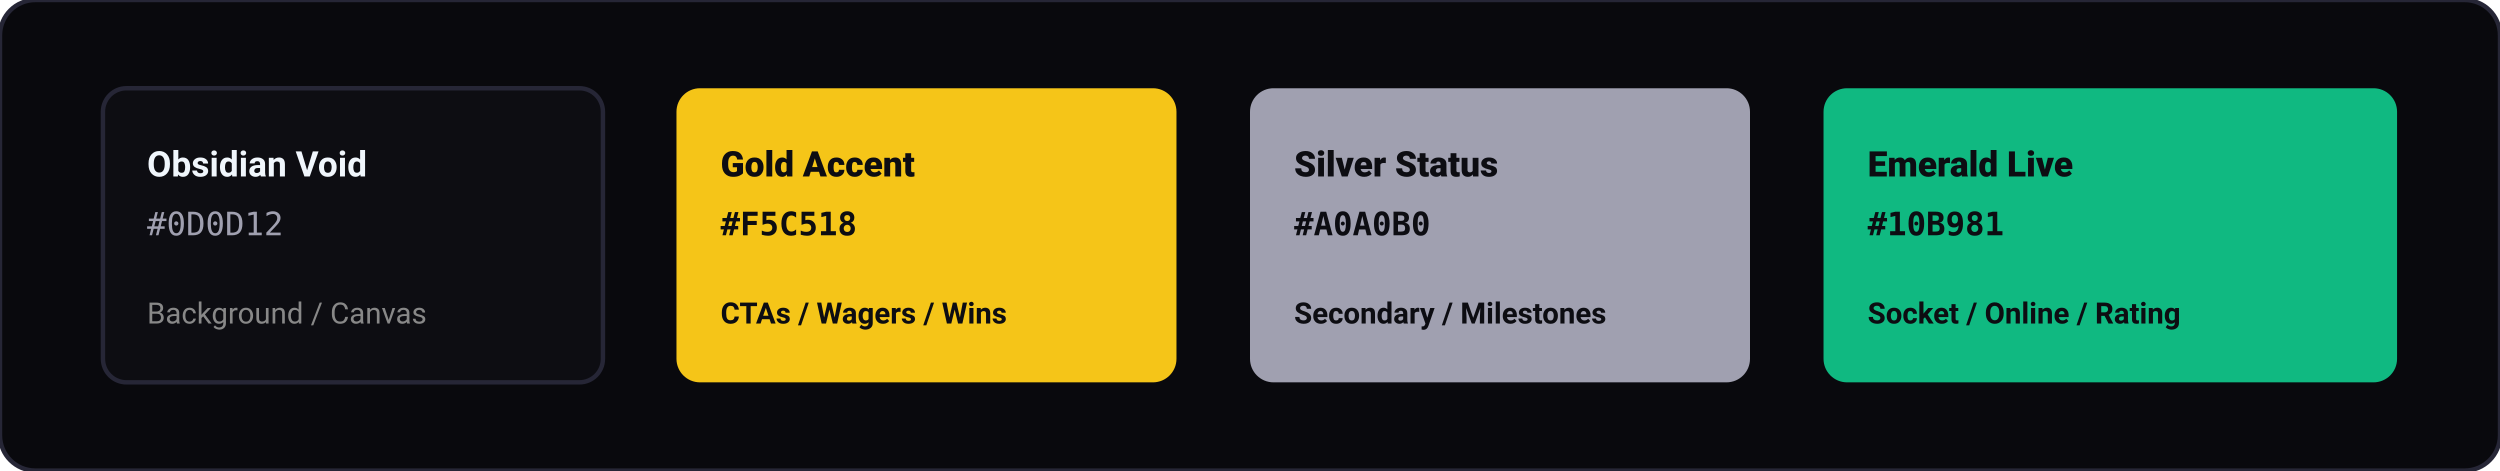
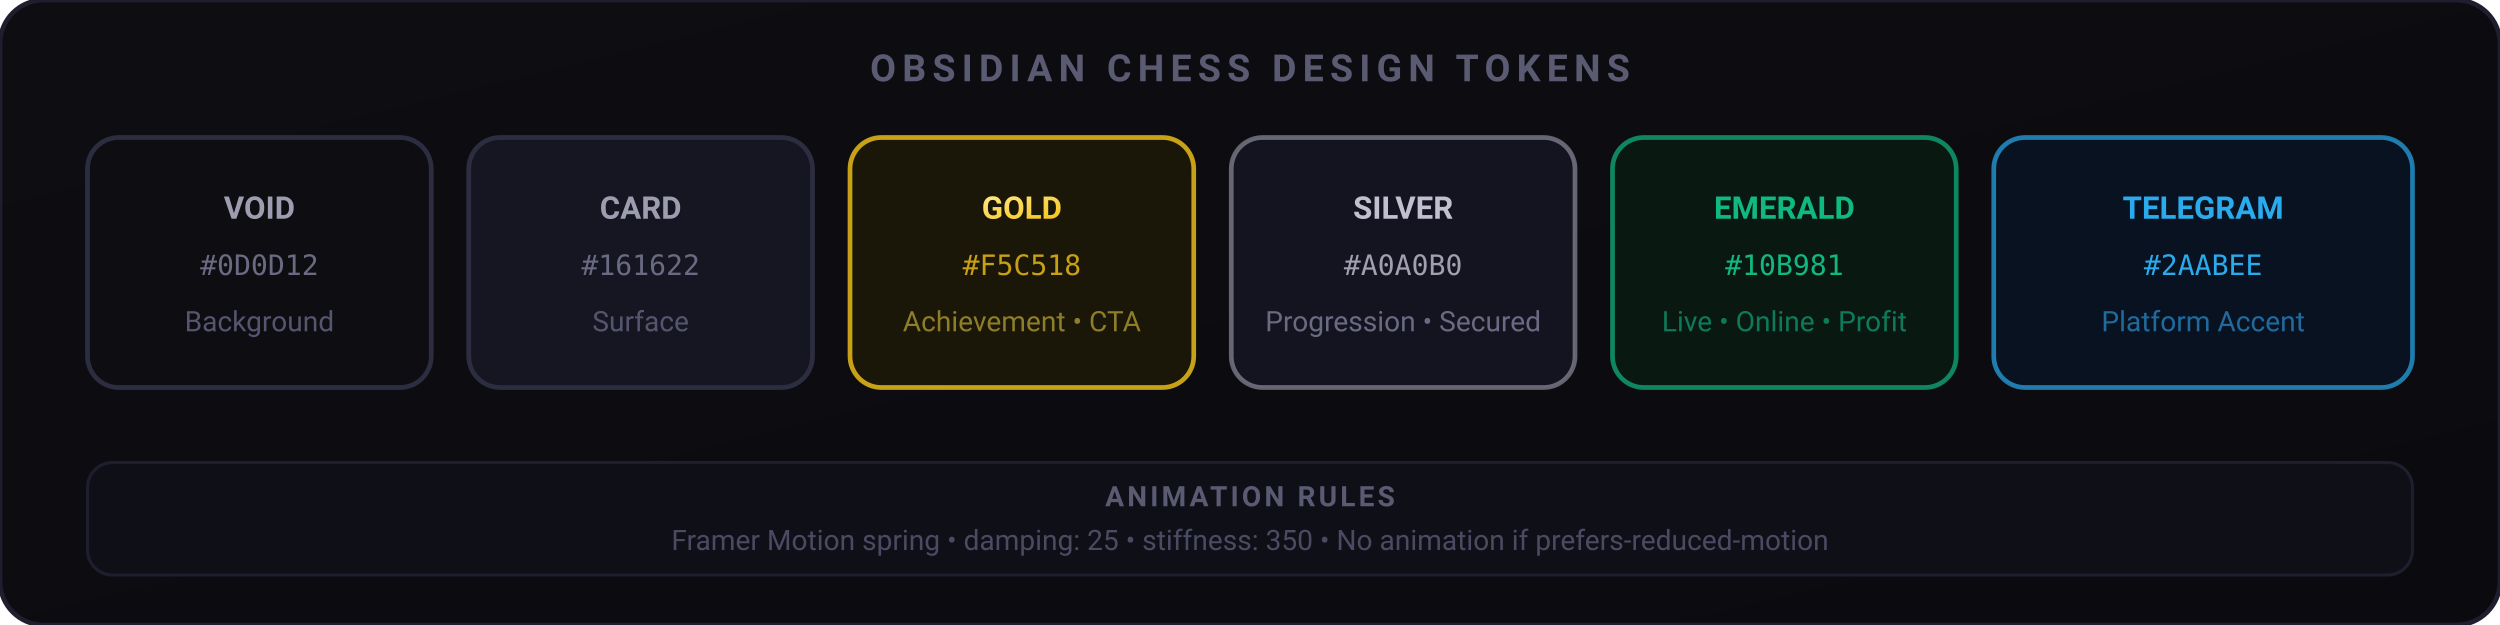
- <svg xmlns="http://www.w3.org/2000/svg" viewBox="0 0 850 160" width="100%" height="100%">
-   <style>
-     .mono { font-family: 'JetBrains Mono', monospace; }
-     .sans { font-family: -apple-system, BlinkMacSystemFont, 'Segoe UI', Roboto, sans-serif; }
-   </style>
-   <rect x="0" y="0" width="850" height="160" rx="12" fill="#09090D" stroke="#262636" stroke-width="1.5" />
-   <g transform="translate(35, 30)">
-     <rect x="0" y="0" width="170" height="100" rx="8" fill="#0D0D12" stroke="#262636" stroke-width="1.5" />
-     <text x="15" y="30" class="sans" font-size="12" font-weight="700" fill="#F0F6FC">Obsidian Void</text>
-     <text x="15" y="50" class="mono" font-size="11" fill="#A0A0B0">#0D0D12</text>
-     <text x="15" y="80" class="sans" font-size="10" fill="#888">Background / Canvas</text>
-   </g>
-   <g transform="translate(230, 30)">
-     <rect x="0" y="0" width="170" height="100" rx="8" fill="#F5C518" />
-     <text x="15" y="30" class="sans" font-size="12" font-weight="800" fill="#0D0D12">Gold Accent</text>
-     <text x="15" y="50" class="mono" font-size="11" font-weight="700" fill="#0D0D12">#F5C518</text>
-     <text x="15" y="80" class="sans" font-size="10" font-weight="600" fill="#0D0D12">CTAs / Wagers / Wins</text>
-   </g>
-   <g transform="translate(425, 30)">
-     <rect x="0" y="0" width="170" height="100" rx="8" fill="#A0A0B0" />
-     <text x="15" y="30" class="sans" font-size="12" font-weight="800" fill="#0D0D12">Silver Status</text>
-     <text x="15" y="50" class="mono" font-size="11" font-weight="700" fill="#0D0D12">#A0A0B0</text>
-     <text x="15" y="80" class="sans" font-size="10" font-weight="600" fill="#0D0D12">Secondary / Milestones</text>
-   </g>
-   <g transform="translate(620, 30)">
-     <rect x="0" y="0" width="195" height="100" rx="8" fill="#10B981" />
-     <text x="15" y="30" class="sans" font-size="12" font-weight="800" fill="#0D0D12">Emerald Live</text>
-     <text x="15" y="50" class="mono" font-size="11" font-weight="700" fill="#0D0D12">#10B981</text>
-     <text x="15" y="80" class="sans" font-size="10" font-weight="600" fill="#0D0D12">Socket / Online / Rating</text>
-   </g>
+ <svg xmlns="http://www.w3.org/2000/svg" viewBox="0 0 800 200" width="100%" height="100%" style="background: transparent;">
+   <defs>
+     <linearGradient id="bg" x1="0%" y1="0%" x2="100%" y2="100%">
+       <stop offset="0%" stop-color="#0D0D12" />
+       <stop offset="100%" stop-color="#0A0A0F" />
+     </linearGradient>
+     <linearGradient id="gold" x1="0%" y1="0%" x2="100%" y2="100%">
+       <stop offset="0%" stop-color="#FFE885" />
+       <stop offset="100%" stop-color="#F5C518" />
+     </linearGradient>
+   </defs>
+   <rect width="800" height="200" rx="14" fill="url(#bg)" stroke="#1E1E2E" stroke-width="1.5" />
+   <text x="400" y="26" text-anchor="middle" font-family="-apple-system, BlinkMacSystemFont, 'Segoe UI', Roboto, sans-serif" font-size="12" font-weight="700" fill="#5A5A72" letter-spacing="2">OBSIDIAN CHESS DESIGN TOKENS</text>
+   <rect x="28" y="44" width="110" height="80" rx="10" fill="#0D0D12" stroke="#2D2D42" stroke-width="1.5" />
+   <text x="83" y="70" text-anchor="middle" font-family="-apple-system, BlinkMacSystemFont, 'Segoe UI', Roboto, sans-serif" font-size="10" font-weight="700" fill="#9D9DB0">VOID</text>
+   <text x="83" y="88" text-anchor="middle" font-family="ui-monospace, Menlo, monospace" font-size="9" fill="#6A6A82">#0D0D12</text>
+   <text x="83" y="106" text-anchor="middle" font-family="-apple-system, BlinkMacSystemFont, 'Segoe UI', Roboto, sans-serif" font-size="9" fill="#555570">Background</text>
+   <rect x="150" y="44" width="110" height="80" rx="10" fill="#161622" stroke="#2D2D42" stroke-width="1.5" />
+   <text x="205" y="70" text-anchor="middle" font-family="-apple-system, BlinkMacSystemFont, 'Segoe UI', Roboto, sans-serif" font-size="10" font-weight="700" fill="#9D9DB0">CARD</text>
+   <text x="205" y="88" text-anchor="middle" font-family="ui-monospace, Menlo, monospace" font-size="9" fill="#6A6A82">#161622</text>
+   <text x="205" y="106" text-anchor="middle" font-family="-apple-system, BlinkMacSystemFont, 'Segoe UI', Roboto, sans-serif" font-size="9" fill="#555570">Surface</text>
+   <rect x="272" y="44" width="110" height="80" rx="10" fill="#1A1608" stroke="#F5C518" stroke-width="1.5" stroke-opacity="0.8" />
+   <text x="327" y="70" text-anchor="middle" font-family="-apple-system, BlinkMacSystemFont, 'Segoe UI', Roboto, sans-serif" font-size="10" font-weight="700" fill="url(#gold)">GOLD</text>
+   <text x="327" y="88" text-anchor="middle" font-family="ui-monospace, Menlo, monospace" font-size="9" fill="#C8A015">#F5C518</text>
+   <text x="327" y="106" text-anchor="middle" font-family="-apple-system, BlinkMacSystemFont, 'Segoe UI', Roboto, sans-serif" font-size="9" fill="#8E7E28">Achievement • CTA</text>
+   <rect x="394" y="44" width="110" height="80" rx="10" fill="#141420" stroke="#A0A0B0" stroke-width="1.5" stroke-opacity="0.6" />
+   <text x="449" y="70" text-anchor="middle" font-family="-apple-system, BlinkMacSystemFont, 'Segoe UI', Roboto, sans-serif" font-size="10" font-weight="700" fill="#C0C0D0">SILVER</text>
+   <text x="449" y="88" text-anchor="middle" font-family="ui-monospace, Menlo, monospace" font-size="9" fill="#A0A0B0">#A0A0B0</text>
+   <text x="449" y="106" text-anchor="middle" font-family="-apple-system, BlinkMacSystemFont, 'Segoe UI', Roboto, sans-serif" font-size="9" fill="#6A6A82">Progression • Secured</text>
+   <rect x="516" y="44" width="110" height="80" rx="10" fill="#0A1812" stroke="#10B981" stroke-width="1.5" stroke-opacity="0.7" />
+   <text x="571" y="70" text-anchor="middle" font-family="-apple-system, BlinkMacSystemFont, 'Segoe UI', Roboto, sans-serif" font-size="10" font-weight="700" fill="#10B981">EMERALD</text>
+   <text x="571" y="88" text-anchor="middle" font-family="ui-monospace, Menlo, monospace" font-size="9" fill="#10B981">#10B981</text>
+   <text x="571" y="106" text-anchor="middle" font-family="-apple-system, BlinkMacSystemFont, 'Segoe UI', Roboto, sans-serif" font-size="9" fill="#0D7A5A">Live • Online • Profit</text>
+   <rect x="638" y="44" width="134" height="80" rx="10" fill="#081220" stroke="#2AABEE" stroke-width="1.5" stroke-opacity="0.7" />
+   <text x="705" y="70" text-anchor="middle" font-family="-apple-system, BlinkMacSystemFont, 'Segoe UI', Roboto, sans-serif" font-size="10" font-weight="700" fill="#2AABEE">TELEGRAM</text>
+   <text x="705" y="88" text-anchor="middle" font-family="ui-monospace, Menlo, monospace" font-size="9" fill="#2AABEE">#2AABEE</text>
+   <text x="705" y="106" text-anchor="middle" font-family="-apple-system, BlinkMacSystemFont, 'Segoe UI', Roboto, sans-serif" font-size="9" fill="#206A9E">Platform Accent</text>
+   <rect x="28" y="148" width="744" height="36" rx="8" fill="#0F0F18" stroke="#1E1E2E" stroke-width="1" />
+   <text x="400" y="162" text-anchor="middle" font-family="-apple-system, BlinkMacSystemFont, 'Segoe UI', Roboto, sans-serif" font-size="9" font-weight="700" fill="#5A5A72" letter-spacing="1">ANIMATION RULES</text>
+   <text x="400" y="176" text-anchor="middle" font-family="-apple-system, BlinkMacSystemFont, 'Segoe UI', Roboto, sans-serif" font-size="9" fill="#4A4A62">Framer Motion spring • damping: 25 • stiffness: 350 • No animation if prefers-reduced-motion</text>
</svg>
